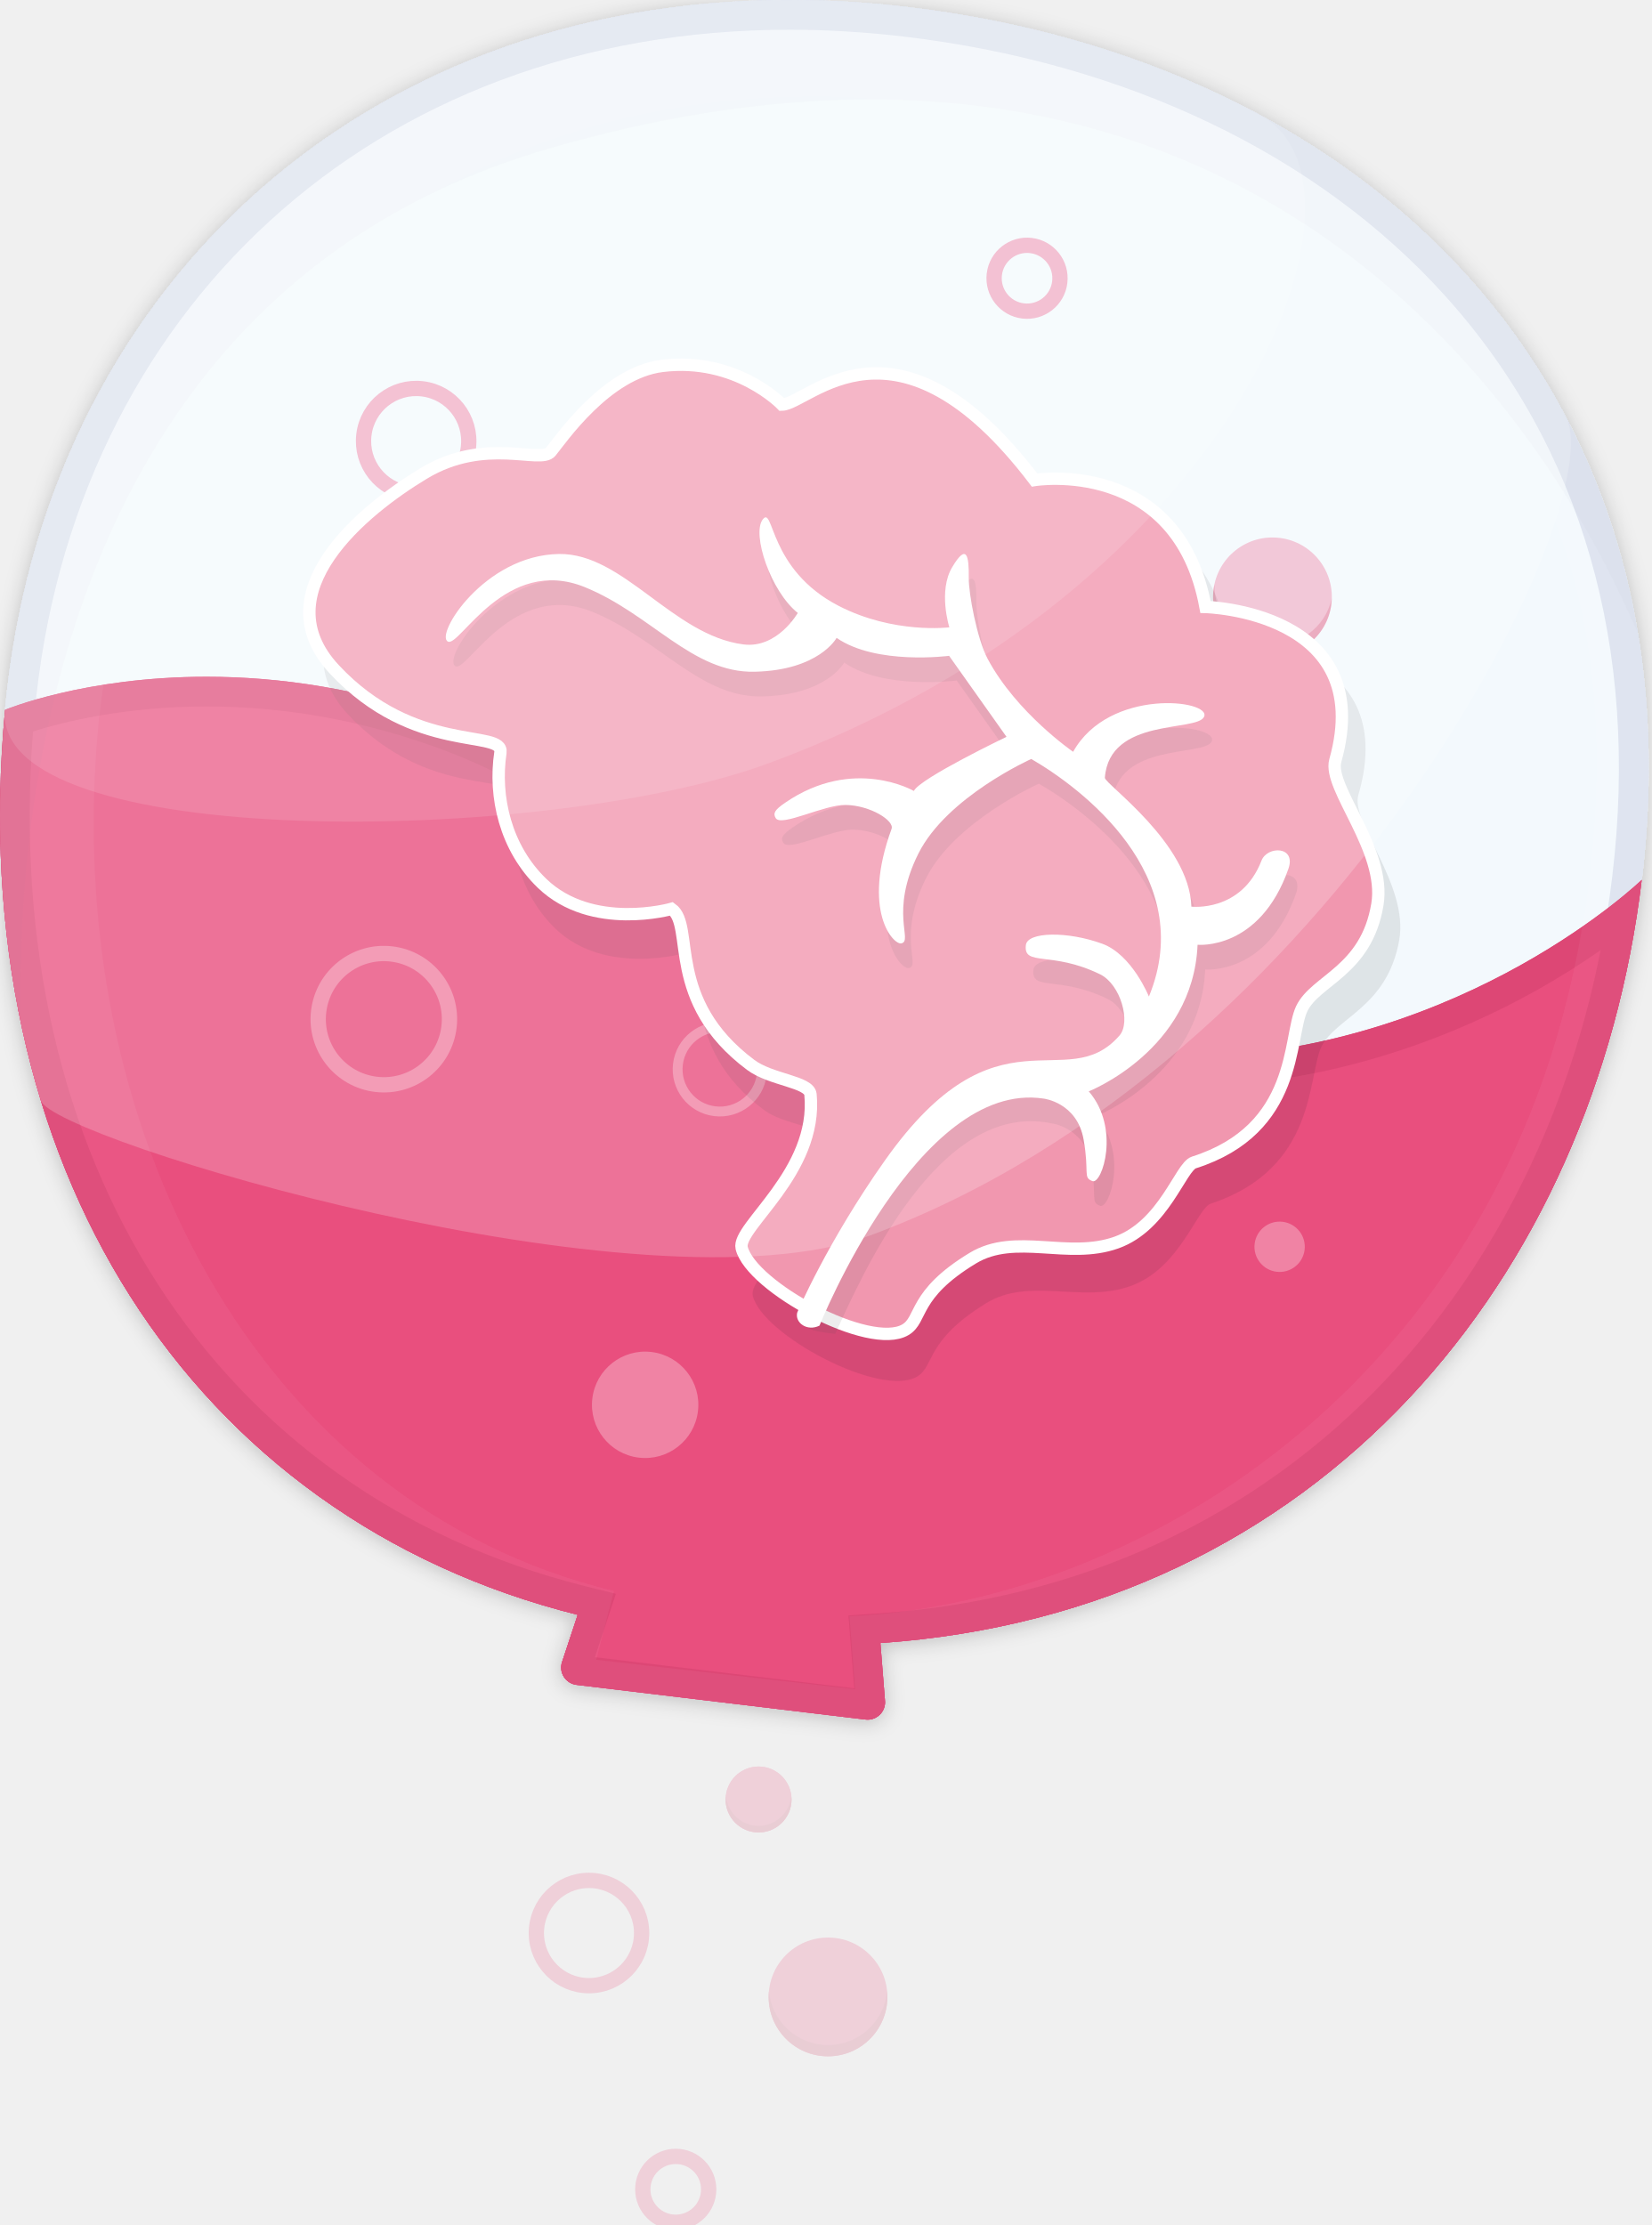
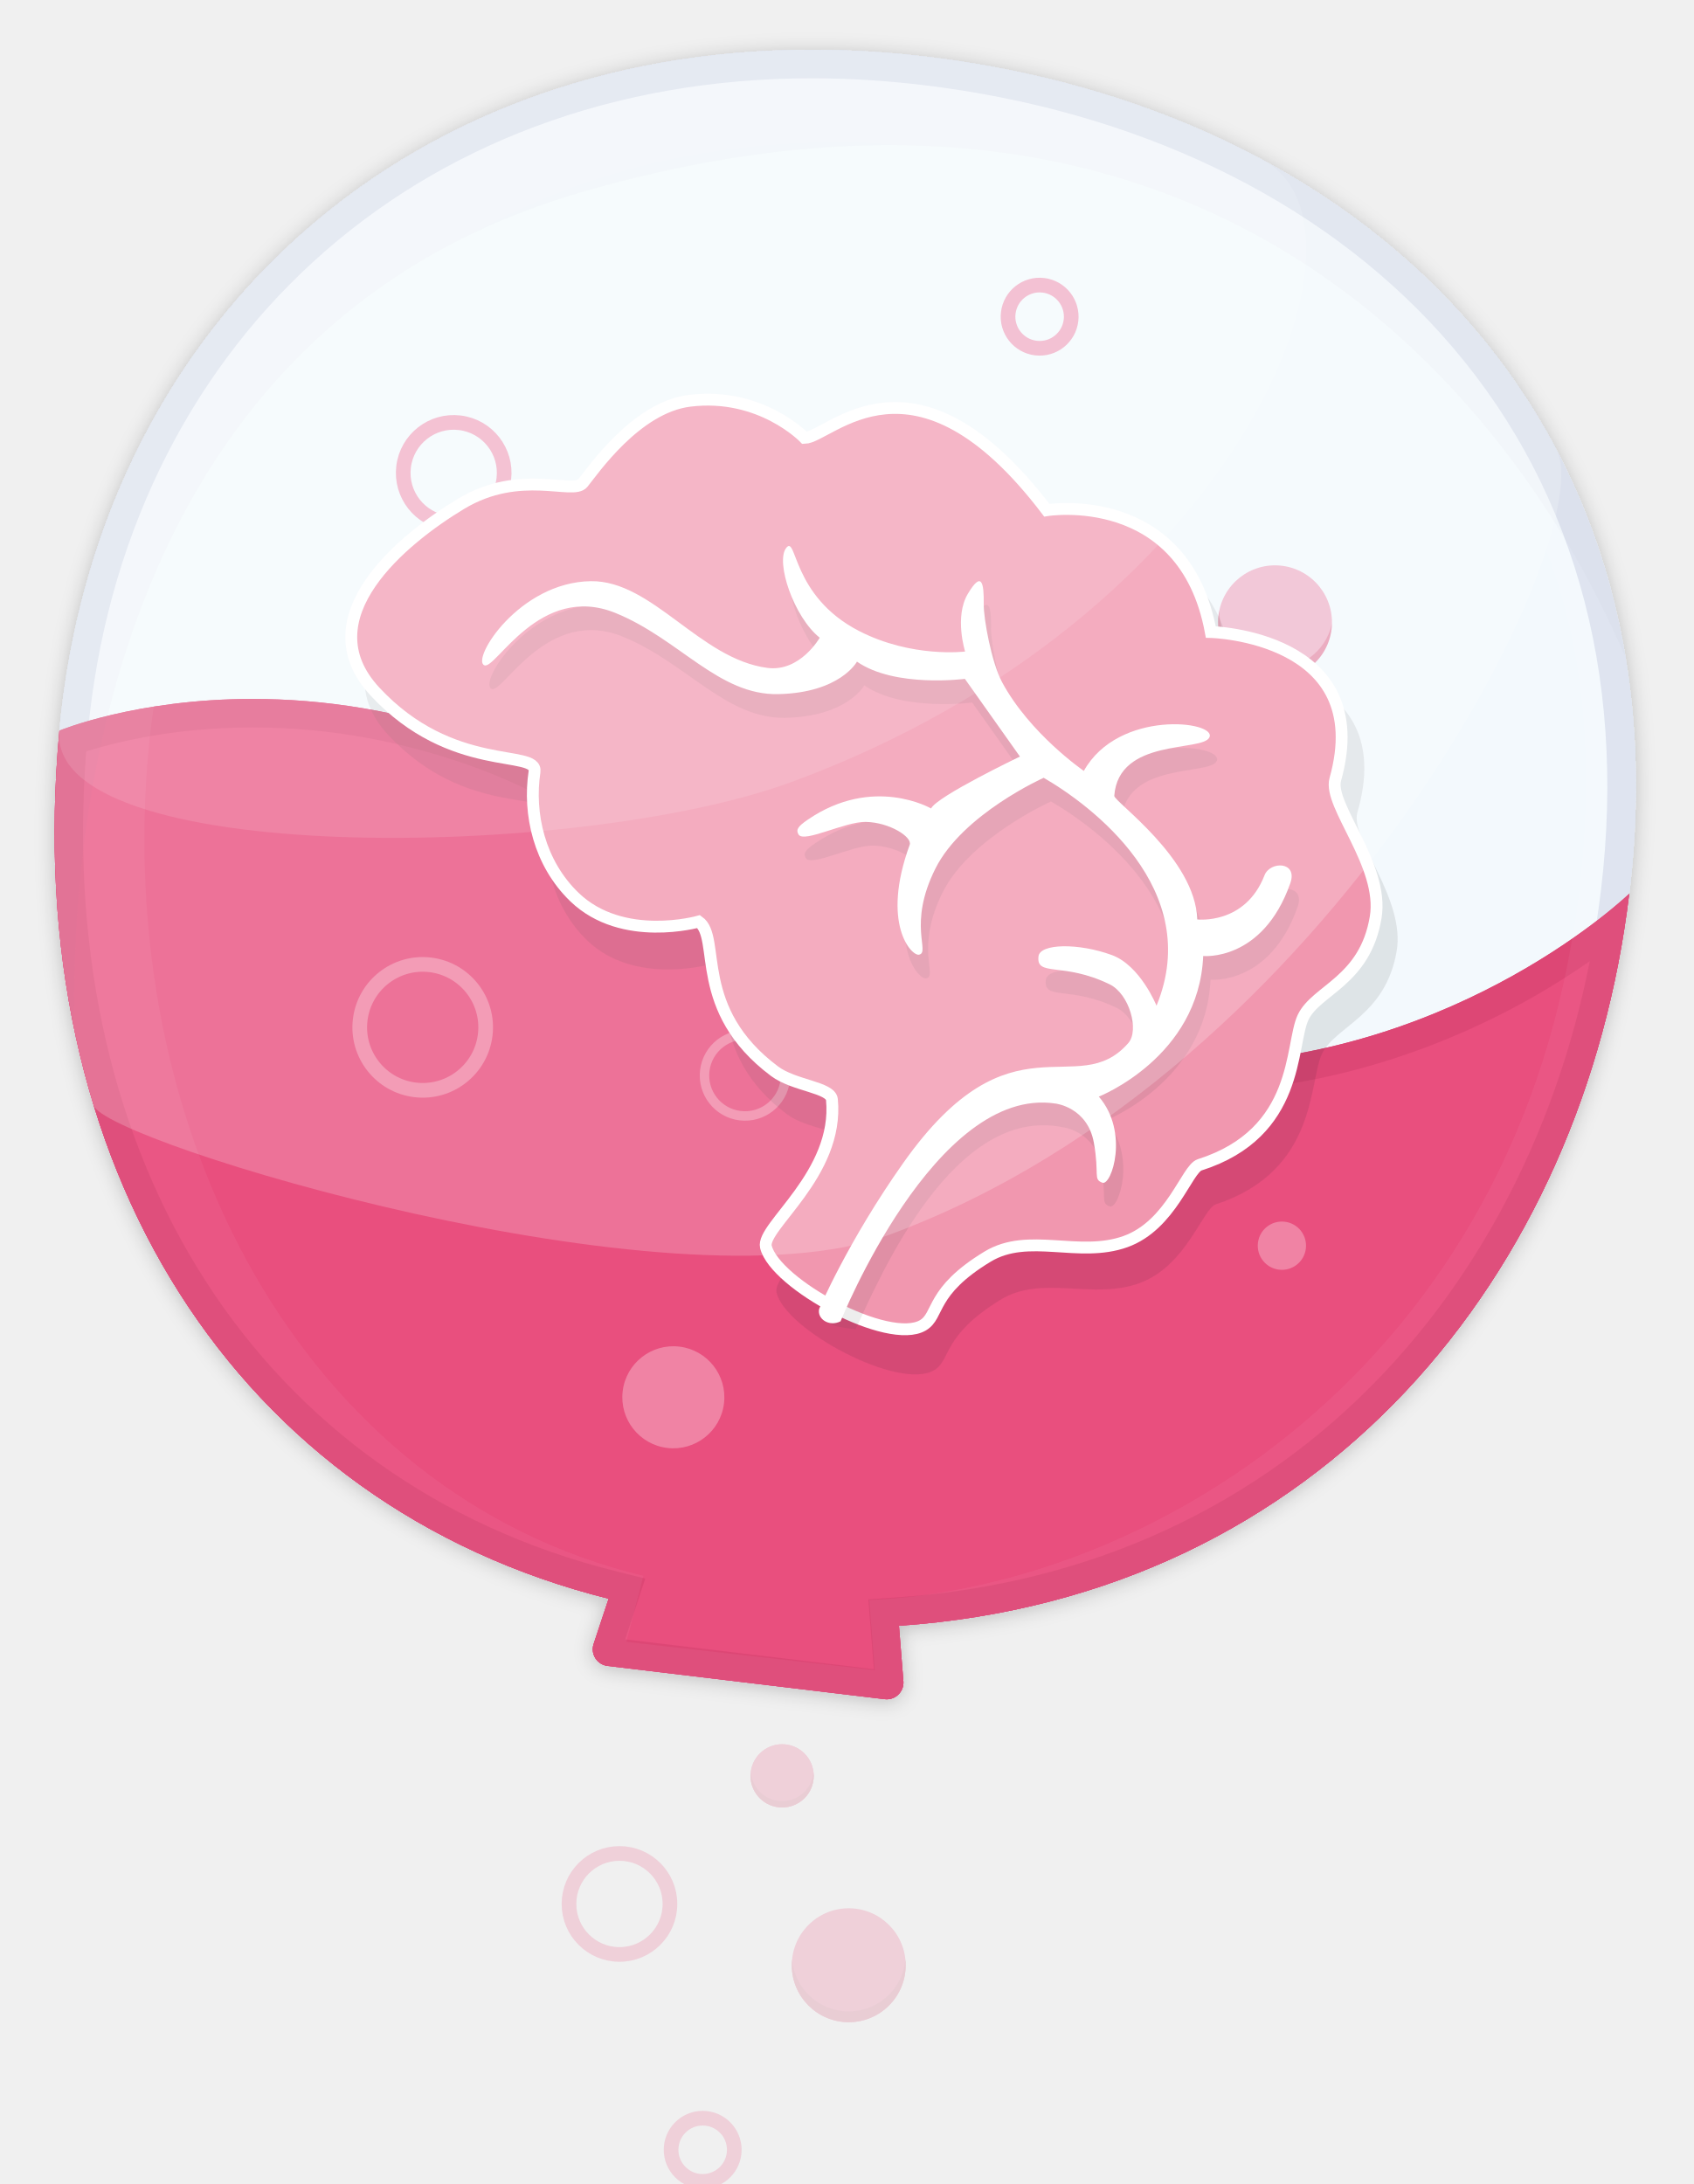
- <svg xmlns="http://www.w3.org/2000/svg" width="668" height="900" viewBox="0 0 668 900">
+ <svg xmlns="http://www.w3.org/2000/svg" width="714" height="921" viewBox="0 0 714 921">
  <defs>
    <filter id="a" width="200%" height="200%" x="-50%" y="-50%" filterUnits="objectBoundingBox">
      <feOffset dy="1" in="SourceAlpha" result="shadowOffsetOuter1" />
      <feGaussianBlur stdDeviation="4" in="shadowOffsetOuter1" result="shadowBlurOuter1" />
      <feColorMatrix values="0 0 0 0 0 0 0 0 0 0 0 0 0 0 0 0 0 0 0.2 0" in="shadowBlurOuter1" result="shadowMatrixOuter1" />
      <feMerge>
        <feMergeNode in="shadowMatrixOuter1" />
        <feMergeNode in="SourceGraphic" />
      </feMerge>
    </filter>
  </defs>
-   <g fill="none" fill-rule="evenodd">
+   <g fill="none" fill-rule="evenodd" transform="translate(23 21)">
    <g opacity=".2" transform="translate(216.37 714.504)">
      <path stroke="#E94F7E" stroke-width="6.184" d="M.559 67.398C.559 79.158 10.09 88.69 21.848 88.69 33.606 88.69 43.136 79.158 43.136 67.398 43.136 55.638 33.606 46.105 21.848 46.105 10.09 46.105.559 55.638.559 67.398L.559 67.398zM43.613 171.072C43.613 178.432 49.579 184.398 56.937 184.398 64.297 184.398 70.263 178.432 70.263 171.072 70.263 163.712 64.297 157.745 56.937 157.745 49.579 157.745 43.613 163.712 43.613 171.072L43.613 171.072z" />
      <path fill="#E94F7E" d="M77.116,13.372 C77.116,20.732 83.081,26.698 90.439,26.698 C97.799,26.698 103.763,20.732 103.763,13.372 C103.763,6.012 97.799,0.045 90.439,0.045 C83.081,0.045 77.116,6.012 77.116,13.372" />
      <path fill="#E94F7E" d="M77.116,13.372 C77.116,20.732 83.081,26.698 90.439,26.698 C97.799,26.698 103.763,20.732 103.763,13.372 C103.763,6.012 97.799,0.045 90.439,0.045 C83.081,0.045 77.116,6.012 77.116,13.372" />
      <path fill="#CF4066" d="M90.44,24.044 C83.535,24.044 77.925,18.771 77.25,12.043 C77.205,12.488 77.116,12.917 77.116,13.371 C77.116,20.732 83.082,26.699 90.44,26.699 C97.798,26.699 103.764,20.732 103.764,13.371 C103.764,12.917 103.674,12.488 103.63,12.043 C102.955,18.771 97.343,24.044 90.44,24.044" />
      <path fill="#E94F7E" d="M94.51,93.243 C94.51,106.507 105.261,117.261 118.523,117.261 C131.787,117.261 142.539,106.507 142.539,93.243 C142.539,79.978 131.787,69.224 118.523,69.224 C105.261,69.224 94.51,79.978 94.51,93.243" />
      <path fill="#CF4066" d="M118.524,112.709 C106.029,112.709 95.772,103.163 94.625,90.967 C94.553,91.716 94.51,92.475 94.51,93.243 C94.51,106.507 105.262,117.263 118.524,117.263 C131.786,117.263 142.538,106.507 142.538,93.243 C142.538,92.475 142.495,91.716 142.423,90.967 C141.275,103.163 131.018,112.709 118.524,112.709" />
    </g>
    <g filter="url(#a)">
      <path fill="#F3F9FD" d="M350.921,692.18 C350.771,692.18 350.62,692.171 350.467,692.152 L233.592,678.127 C232.496,677.996 231.531,677.385 230.942,676.452 C230.355,675.518 230.219,674.384 230.573,673.338 L238.036,650.773 L234.448,649.875 C78.454,610.773 -11.431,468.506 5.458,287.432 C13.119,205.306 46.929,134.656 103.23,83.12 C160.18,30.991 234.912,3.436 319.351,3.436 C335.031,3.436 351.154,4.417 367.271,6.351 C458.73,17.324 538.131,55.519 590.844,113.896 C647.872,177.047 672,260.573 660.62,355.446 C650.983,435.776 617.812,509.641 567.217,563.435 C512.498,621.616 439.411,655.417 355.861,661.185 L352.399,661.424 L354.501,687.913 C354.652,689.128 354.34,690.145 353.641,690.94 C352.947,691.728 351.956,692.18 350.921,692.18" />
      <path fill="#DDE3EF" d="M319.35,0 C144.262,0 17.703,119.189 2.04,287.114 C-15.093,470.793 76.904,613.926 233.613,653.206 L227.319,672.237 C225.878,676.496 228.719,681.001 233.182,681.537 L350.059,695.563 C350.35,695.597 350.636,695.614 350.92,695.614 C355.106,695.614 358.469,691.923 357.926,687.642 L356.099,664.613 C534.426,652.301 644.781,516.317 664.03,355.856 C688.345,153.146 550.135,24.835 367.68,2.939 C351.22,0.964 335.073,0 319.35,0 M319.35,6.871 C334.895,6.871 350.878,7.843 366.861,9.761 C411.872,15.163 453.778,27.023 491.414,45.012 C529.473,63.203 562.068,87.153 588.295,116.197 C644.637,178.59 668.467,261.179 657.209,355.037 C652.461,394.616 642.162,432.375 626.599,467.264 C610.82,502.633 590,534.2 564.716,561.083 C510.599,618.622 438.297,652.05 355.625,657.758 L348.701,658.235 L349.25,665.155 L351.078,688.184 L351.091,688.346 L351.11,688.505 C351.117,688.554 351.122,688.6 351.064,688.669 C351.021,688.717 350.975,688.743 350.89,688.743 C350.887,688.743 350.882,688.741 350.877,688.741 L234.001,674.717 C233.953,674.71 233.901,674.705 233.846,674.619 C233.793,674.535 233.81,674.483 233.841,674.396 L240.135,655.364 L242.456,648.34 L235.282,646.542 C81.024,607.875 -7.844,467.042 8.878,287.751 C12.664,247.164 23.064,209.025 39.79,174.398 C56.194,140.436 78.317,110.578 105.547,85.653 C132.961,60.56 164.915,41.055 200.523,27.679 C237.281,13.871 277.259,6.871 319.35,6.871" />
      <path fill="#F3F9FD" d="M350.775,689.594 L233.897,675.569 C233.48,675.519 233.246,675.275 233.121,675.077 C232.997,674.882 232.879,674.564 233.013,674.164 L241.352,648.948 L235.073,647.375 C80.383,608.599 -8.74,467.409 8.022,287.672 C15.624,206.193 49.148,136.117 104.968,85.019 C161.436,33.333 235.568,6.012 319.351,6.012 C334.928,6.012 350.95,6.985 366.965,8.907 C457.804,19.809 536.635,57.708 588.933,115.621 C645.447,178.204 669.351,261.029 658.062,355.139 C648.49,434.927 615.56,508.273 565.34,561.672 C511.074,619.37 438.577,652.892 355.683,658.615 L349.626,659.034 L351.946,688.258 L351.963,688.399 C352.004,688.717 351.917,688.998 351.707,689.237 C351.587,689.373 351.324,689.603 350.921,689.603 C350.873,689.603 350.823,689.599 350.775,689.594" />
      <path fill="#DDE3EF" d="M319.35,0 C144.262,0 17.703,119.189 2.04,287.114 C-15.093,470.793 76.904,613.926 233.612,653.206 L227.319,672.237 C225.878,676.496 228.718,681.001 233.181,681.537 L350.059,695.563 C350.349,695.597 350.636,695.614 350.919,695.614 C355.106,695.614 358.468,691.923 357.926,687.642 L356.099,664.613 C534.425,652.301 644.781,516.317 664.029,355.856 C688.345,153.146 550.135,24.835 367.68,2.939 C351.22,0.964 335.073,0 319.35,0 M319.35,12.023 C334.69,12.023 350.468,12.983 366.247,14.876 C410.699,20.211 452.064,31.914 489.194,49.662 C526.641,67.56 558.698,91.108 584.472,119.651 C639.787,180.905 663.171,262.089 652.095,354.423 C647.408,393.489 637.248,430.747 621.894,465.163 C606.351,500.005 585.851,531.09 560.963,557.552 C507.753,614.128 436.624,647.001 355.271,652.617 L343.154,653.454 L344.116,665.562 L345.491,682.906 L240.614,670.32 L245.025,656.981 L249.09,644.691 L236.535,641.544 C84.882,603.531 -2.466,464.847 14.007,288.23 C17.737,248.256 27.972,210.71 44.429,176.639 C60.547,143.269 82.28,113.936 109.026,89.454 C135.952,64.807 167.347,45.646 202.333,32.503 C238.51,18.914 277.881,12.023 319.35,12.023" />
      <path fill="#F3F9FD" d="M350.775,689.594 L233.897,675.569 C233.48,675.519 233.246,675.275 233.121,675.077 C232.997,674.882 232.879,674.564 233.013,674.164 L241.352,648.948 L235.073,647.375 C80.383,608.599 -8.74,467.409 8.022,287.672 C15.624,206.193 49.148,136.117 104.968,85.019 C161.436,33.333 235.568,6.012 319.351,6.012 C334.928,6.012 350.95,6.985 366.965,8.907 C457.804,19.809 536.635,57.708 588.933,115.621 C645.447,178.204 669.351,261.029 658.062,355.139 C648.49,434.927 615.56,508.273 565.34,561.672 C511.074,619.37 438.577,652.892 355.683,658.615 L349.626,659.034 L351.946,688.258 L351.963,688.399 C352.004,688.717 351.917,688.998 351.707,689.237 C351.587,689.373 351.324,689.603 350.921,689.603 C350.873,689.603 350.823,689.599 350.775,689.594" />
      <path fill="#DDE3EF" d="M319.35,0 C144.262,0 17.703,119.189 2.04,287.114 C-15.093,470.793 76.904,613.926 233.612,653.206 L227.319,672.237 C225.878,676.496 228.718,681.001 233.181,681.537 L350.059,695.563 C350.349,695.597 350.636,695.614 350.919,695.614 C355.106,695.614 358.468,691.923 357.926,687.642 L356.099,664.613 C534.425,652.301 644.781,516.317 664.029,355.856 C688.345,153.146 550.135,24.835 367.68,2.939 C351.22,0.964 335.073,0 319.35,0 M319.35,12.023 C334.69,12.023 350.468,12.983 366.247,14.876 C410.699,20.211 452.064,31.914 489.194,49.662 C526.641,67.56 558.698,91.108 584.472,119.651 C639.787,180.905 663.171,262.089 652.095,354.423 C647.408,393.489 637.248,430.747 621.894,465.163 C606.351,500.005 585.851,531.09 560.963,557.552 C507.753,614.128 436.624,647.001 355.271,652.617 L343.154,653.454 L344.116,665.562 L345.491,682.906 L240.614,670.32 L245.025,656.981 L249.09,644.691 L236.535,641.544 C84.882,603.531 -2.466,464.847 14.007,288.23 C17.737,248.256 27.972,210.71 44.429,176.639 C60.547,143.269 82.28,113.936 109.026,89.454 C135.952,64.807 167.347,45.646 202.333,32.503 C238.51,18.914 277.881,12.023 319.35,12.023" />
      <path fill="#E94F7E" d="M350.921,691.321 C350.806,691.321 350.687,691.314 350.571,691.3 L233.693,677.273 C232.547,677.138 231.933,676.413 231.67,675.994 C231.404,675.575 231.016,674.707 231.387,673.613 L239.14,650.165 L234.656,649.042 C79.866,610.24 -9.645,469.529 6.073,290.177 C14.273,287.226 43.066,278.037 83.53,278.037 C117.052,278.037 150.468,284.215 182.851,296.395 C213.701,308 246.402,328.891 281.023,351.008 C340.516,389.014 407.95,432.092 477.958,432.087 C479.862,432.087 481.782,432.056 483.691,431.992 C571.976,429.055 635.896,384.486 658.28,366.44 C647.049,442.277 614.724,511.671 566.592,562.848 C512.022,620.867 439.133,654.576 355.803,660.328 L351.474,660.627 L353.667,688.181 C353.806,689.269 353.306,690.021 352.997,690.371 C352.465,690.974 351.707,691.321 350.921,691.321" />
      <path fill="#DD4775" d="M83.53,273.744 C34.013,273.743 2.04,287.114 2.04,287.114 C-15.093,470.793 76.904,613.926 233.612,653.206 L227.319,672.238 C225.878,676.496 228.718,681.001 233.181,681.537 L350.059,695.563 C350.349,695.597 350.636,695.614 350.919,695.614 C355.108,695.614 358.468,691.923 357.926,687.641 L356.098,664.612 C534.427,652.301 644.781,516.317 664.029,355.856 C664.029,355.856 593.494,424.044 483.549,427.701 C481.686,427.763 479.814,427.794 477.956,427.794 C369.886,427.794 270.316,324.708 184.362,292.377 C146.745,278.227 112.196,273.744 83.53,273.744 M83.53,282.332 C116.535,282.332 149.443,288.418 181.34,300.415 C211.769,311.86 244.288,332.633 278.715,354.626 C338.703,392.946 406.695,436.382 477.956,436.382 C479.914,436.382 481.89,436.349 483.834,436.284 C542.349,434.338 589.744,414.34 619.201,397.907 C632.863,390.286 643.986,382.761 652.302,376.587 C646.79,408.099 637.648,438.28 625.031,466.563 C609.331,501.759 588.617,533.163 563.465,559.907 C509.651,617.124 437.74,650.367 355.506,656.045 L346.853,656.641 L347.54,665.291 L349.247,686.815 L236.035,673.231 L241.764,655.903 L244.668,647.124 L235.7,644.876 C83.864,606.817 -4.254,469.137 10.116,293.321 C20.517,289.847 47.225,282.332 83.53,282.332" />
      <path fill="#DD4775" d="M664.029,355.856 C664.029,355.856 576.49,661.359 305.61,628.853 C13.842,593.84 2.039,287.114 2.039,287.114 C-15.093,470.793 76.903,613.926 233.612,653.206 L227.319,672.238 C225.878,676.496 228.72,681.001 233.181,681.537 L350.059,695.563 C354.633,696.112 358.506,692.214 357.925,687.641 L356.098,664.612 C534.427,652.301 644.781,516.317 664.029,355.856" />
-       <g transform="translate(0 272.152)">
-         <path fill="#E94F7E" d="M350.775,417.442 L233.897,403.417 C233.48,403.367 233.246,403.123 233.121,402.925 C232.997,402.73 232.879,402.412 233.013,402.012 L241.352,376.796 L235.073,375.223 C81.458,336.717 -7.498,197.224 7.689,19.275 C16.947,16.047 44.863,7.604 83.53,7.604 C116.843,7.604 150.055,13.744 182.245,25.851 C212.928,37.391 245.557,58.236 280.099,80.303 C339.792,118.436 407.448,161.657 477.958,161.653 C479.883,161.653 481.82,161.622 483.75,161.557 C569.329,158.709 630.857,118.223 655.889,98.533 C644.116,172.268 612.282,239.608 565.34,289.518 C511.074,347.218 438.577,380.74 355.683,386.463 L349.626,386.882 L351.946,416.106 L351.963,416.247 C352.004,416.564 351.917,416.846 351.707,417.085 C351.587,417.222 351.323,417.451 350.921,417.451 C350.873,417.451 350.823,417.447 350.775,417.442" />
-         <path fill="#DD4775" d="M83.53,1.592 C34.013,1.591 2.04,14.962 2.04,14.962 C-15.093,198.641 76.904,341.773 233.612,381.054 L227.319,400.086 C225.878,404.344 228.718,408.849 233.181,409.385 L350.059,423.411 C350.349,423.445 350.636,423.462 350.919,423.462 C355.108,423.462 358.468,419.771 357.926,415.489 L356.098,392.46 C534.427,380.149 644.781,244.165 664.029,83.704 C664.029,83.704 593.494,151.892 483.549,155.549 C481.686,155.611 479.814,155.642 477.956,155.642 C369.886,155.642 270.316,52.556 184.362,20.224 C146.745,6.075 112.196,1.592 83.53,1.592 M83.53,13.615 L83.53,13.615 C116.12,13.615 148.622,19.627 180.131,31.478 C210.224,42.798 242.595,63.476 276.866,85.37 C337.25,123.943 405.692,167.665 477.956,167.665 C479.948,167.665 481.964,167.63 483.949,167.565 C543.149,165.597 591.085,145.373 620.874,128.755 C631.153,123.02 640.022,117.332 647.362,112.213 C641.803,140.428 633.276,167.5 621.895,193.011 C606.351,227.855 585.851,258.937 560.963,285.4 C507.753,341.976 436.626,374.848 355.271,380.465 L343.154,381.301 L344.116,393.412 L345.491,410.754 L240.613,398.168 L245.025,384.829 L249.09,372.538 L236.535,369.392 C87.075,331.928 0.075,196.693 13.358,23.727 C24.755,20.12 49.971,13.615 83.53,13.615" />
+       <g transform="translate(0 273.152)">
+         <path fill="#E94F7E" d="M350.775,416.442 L233.897,402.417 C233.48,402.367 233.246,402.123 233.121,401.925 C232.997,401.73 232.879,401.412 233.013,401.012 L241.352,375.796 L235.073,374.223 C81.458,335.717 -7.498,196.224 7.689,18.275 C16.947,15.047 44.863,6.604 83.53,6.604 C116.843,6.604 150.055,12.744 182.245,24.851 C212.928,36.391 245.557,57.236 280.099,79.303 C339.792,117.436 407.448,160.657 477.958,160.653 C479.883,160.653 481.82,160.622 483.75,160.557 C569.329,157.709 630.857,117.223 655.889,97.533 C644.116,171.268 612.282,238.608 565.34,288.518 C511.074,346.218 438.577,379.74 355.683,385.463 L349.626,385.882 L351.946,415.106 L351.963,415.247 C352.004,415.564 351.917,415.846 351.707,416.085 C351.587,416.222 351.323,416.451 350.921,416.451 C350.873,416.451 350.823,416.447 350.775,416.442" />
+         <path fill="#DD4775" d="M83.53,0.592 C34.013,0.591 2.04,13.962 2.04,13.962 C-15.093,197.641 76.904,340.773 233.612,380.054 L227.319,399.086 C225.878,403.344 228.718,407.849 233.181,408.385 L350.059,422.411 C350.349,422.445 350.636,422.462 350.919,422.462 C355.108,422.462 358.468,418.771 357.926,414.489 L356.098,391.46 C534.427,379.149 644.781,243.165 664.029,82.704 C664.029,82.704 593.494,150.892 483.549,154.549 C481.686,154.611 479.814,154.642 477.956,154.642 C369.886,154.642 270.316,51.556 184.362,19.224 C146.745,5.075 112.196,0.592 83.53,0.592 M83.53,12.615 L83.53,12.615 C116.12,12.615 148.622,18.627 180.131,30.478 C210.224,41.798 242.595,62.476 276.866,84.37 C337.25,122.943 405.692,166.665 477.956,166.665 C479.948,166.665 481.964,166.63 483.949,166.565 C543.149,164.597 591.085,144.373 620.874,127.755 C631.153,122.02 640.022,116.332 647.362,111.213 C641.803,139.428 633.276,166.5 621.895,192.011 C606.351,226.855 585.851,257.937 560.963,284.4 C507.753,340.976 436.626,373.848 355.271,379.465 L343.154,380.301 L344.116,392.412 L345.491,409.754 L240.613,397.168 L245.025,383.829 L249.09,371.538 L236.535,368.392 C87.075,330.928 0.075,195.693 13.358,22.727 C24.755,19.12 49.971,12.615 83.53,12.615" />
      </g>
      <path stroke="#FFFFFF" stroke-width="6.184" d="M181.604,415.405 C183.351,400.846 172.965,387.626 158.408,385.879 C143.851,384.132 130.634,394.518 128.887,409.08 C127.141,423.639 137.525,436.859 152.084,438.606 C166.641,440.353 179.858,429.965 181.604,415.405 L181.604,415.405 Z" opacity=".3" />
      <path stroke="#FFFFFF" stroke-width="3.979" d="M308.109,434.559 C309.232,425.191 302.55,416.684 293.184,415.561 C283.817,414.436 275.313,421.121 274.19,430.488 C273.065,439.857 279.747,448.363 289.114,449.486 C298.48,450.611 306.985,443.926 308.109,434.559 L308.109,434.559 Z" opacity=".3" />
      <path fill="#FFFFFF" fill-opacity=".3" d="M527.656 505.527C528.326 499.945 524.346 494.878 518.765 494.208 513.184 493.539 508.118 497.52 507.448 503.102 506.778 508.684 510.759 513.751 516.34 514.421 521.921 515.09 526.987 511.109 527.656 505.527M282.293 570.802C283.708 559.004 275.293 548.291 263.496 546.876 251.7 545.459 240.99 553.877 239.575 565.675 238.16 577.474 246.574 588.187 258.372 589.602 270.167 591.017 280.878 582.6 282.293 570.802" />
      <path stroke="#E94F7E" stroke-width="6.184" d="M147.18,175.881 C145.778,187.557 154.107,198.158 165.781,199.56 C177.454,200.96 188.053,192.631 189.454,180.955 C190.854,169.279 182.527,158.677 170.853,157.277 C159.18,155.875 148.581,164.206 147.18,175.881 L147.18,175.881 Z" opacity=".471" />
      <path stroke="#E94F7E" stroke-width="6.184" d="M402.162,110.959 C401.287,118.267 406.498,124.902 413.805,125.778 C421.112,126.656 427.746,121.441 428.621,114.135 C429.497,106.827 424.285,100.192 416.979,99.314 C409.674,98.438 403.038,103.651 402.162,110.959 L402.162,110.959 Z" opacity=".484" />
      <path fill="#E94F7E" d="M490.807,238.562 C489.228,251.733 498.623,263.692 511.79,265.272 C524.958,266.852 536.915,257.455 538.495,244.285 C540.075,231.113 530.68,219.156 517.512,217.576 C504.343,215.995 492.387,225.392 490.807,238.562" opacity=".369" />
      <path fill="#CF4066" d="M512.332,260.751 C499.927,259.262 490.879,248.562 491.193,236.316 C491.034,237.053 490.9,237.8 490.807,238.562 C489.227,251.733 498.622,263.692 511.79,265.272 C524.959,266.852 536.914,257.455 538.494,244.285 C538.585,243.521 538.632,242.763 538.65,242.011 C536.059,253.984 524.738,262.241 512.332,260.751" opacity=".276" />
      <path fill="#221E1F" d="M370.989,556.782 C378.167,552.457 374.052,542.396 398.856,527.144 C416.466,516.316 437.668,527.436 457.698,520.035 C477.259,512.809 484.205,488.686 489.711,486.874 C532.724,472.713 528.796,435.248 534.487,423.391 C540.18,411.535 561.092,407.655 565.921,380.26 C569.855,357.939 546.154,332.699 549.393,321.568 C567.279,260.095 497.078,259.207 497.078,259.207 C486.4,197.752 427.788,207.994 427.788,207.994 C372.074,134.088 335.837,177.928 324.929,178.299 C324.929,178.299 306.512,158.919 276.184,162.999 C253.22,166.089 234.509,193.443 230.202,198.692 C225.894,203.941 203.587,192.675 178.296,208.115 C153.003,223.555 111.753,257.645 140.618,288.823 C173,323.799 209.777,312.403 208.182,322.248 C205.271,340.222 209.736,361.278 224.6,375.607 C244.833,395.11 277.397,385.444 277.397,385.444 C286.965,392.254 274.141,423.057 309.005,449.005 C317.258,455.147 332.853,455.542 333.301,460.831 C335.997,492.631 302.453,515.497 304.445,524.063 C308.128,539.911 356.267,565.653 370.989,556.782" opacity=".1" />
      <path fill="#F197AF" stroke="#FFFFFF" stroke-width="5" d="M366.205,537.865 C373.259,533.677 369.071,523.696 393.445,508.922 C410.748,498.435 431.858,509.655 451.595,502.581 C470.873,495.669 477.469,471.933 482.897,470.207 C525.302,456.719 520.987,419.685 526.484,408.045 C531.98,396.405 552.632,392.813 557.097,365.822 C560.735,343.83 536.99,318.641 540.067,307.686 C557.064,247.201 487.576,245.519 487.576,245.519 C476.305,184.723 418.417,194.162 418.417,194.162 C362.432,120.557 327.073,163.423 316.283,163.666 C316.283,163.666 297.834,144.319 267.866,148.001 C245.175,150.789 226.972,177.579 222.769,182.713 C218.565,187.845 196.361,176.466 171.506,191.42 C146.653,206.373 106.222,239.558 135.144,270.669 C167.592,305.572 203.858,294.743 202.394,304.445 C199.718,322.157 204.379,342.996 219.255,357.315 C239.499,376.801 271.617,367.631 271.617,367.631 C281.164,374.463 268.824,404.728 303.627,430.747 C311.865,436.907 327.303,437.475 327.808,442.7 C330.839,474.128 297.906,496.319 299.973,504.798 C303.801,520.486 351.737,546.454 366.205,537.865" />
      <path fill="#444444" d="M337.78,539.566 C348.256,516.83 379.287,444.973 425.146,454.353 C425.146,454.353 438.674,455.85 441.35,470.906 C443.743,484.372 440.938,486.308 444.966,487.74 C448.775,489.095 456.363,466.43 443.433,451.424 C443.433,451.424 485.628,434.876 487.443,392.132 C487.443,392.132 512.508,394.63 524.178,361.436 C527.458,352.108 515.635,352.081 513.308,358.082 C505.145,379.139 484.938,376.712 484.938,376.712 C484.182,350.997 449.771,326.997 449.946,324.591 C451.735,300.076 487.143,306.138 490.066,299.93 C493.32,293.026 451.646,288.021 437.117,314.081 C437.117,314.081 414.274,298.397 402.587,276.565 C398.168,268.312 394.82,249.859 394.9,243.784 C395.024,234.612 394.028,229.662 388.215,239.373 C382.404,249.084 387.049,263.736 387.049,263.736 C387.049,263.736 364.573,266.567 342.235,255.023 C313.763,240.311 316.131,214.219 311.586,220.08 C307.039,225.94 314.756,249.161 325.748,257.912 C325.748,257.912 317.495,272.42 303.723,270.643 C275.213,266.964 255.201,233.703 229.206,234.066 C198.933,234.488 178.702,267.039 184.302,269.53 C189.062,271.646 207.637,234.49 239.619,247.48 C266.492,258.393 283.113,282.262 308.289,281.697 C334.425,281.111 341.447,267.998 341.447,267.998 C357.529,279.155 386.948,275.256 386.948,275.256 L410.172,308.027 C410.172,308.027 375.104,324.828 372.7,329.921 C372.7,329.921 348.273,315.713 320.631,334.687 C316.427,337.574 315.645,338.931 316.811,340.891 C319.027,344.614 336.372,335.419 345.12,335.578 C355.209,335.76 364.877,341.987 363.688,345.24 C351.482,378.624 364.49,392.218 367.605,391.579 C372.53,390.569 362.646,379.003 374.527,355.253 C386.029,332.262 420.178,316.981 420.178,316.981 C439.792,328.315 487.996,363.92 467.762,413.088 C467.762,413.088 460.96,396.153 448.931,391.736 C434.864,386.569 418.645,386.863 417.997,392.249 C416.936,401.091 428.306,394.477 447.999,404.073 C456.315,408.126 460.584,423.428 455.881,428.831 C434.136,453.798 406.547,414.952 361.03,479.316 C343.945,503.475 332.278,526.224 327.117,537.223 C327.117,537.223 328.454,537.943 328.935,538.096 C331.073,538.771 337.78,539.566 337.78,539.566" opacity=".1" />
      <path fill="#FFFFFF" d="M331.446,536.21 C331.446,536.21 371.328,436.688 422.066,444.371 C422.066,444.371 435.592,445.867 438.269,460.923 C440.663,474.389 437.855,476.324 441.884,477.757 C445.693,479.112 453.281,456.447 440.351,441.441 C440.351,441.441 482.548,424.892 484.363,382.149 C484.363,382.149 509.428,384.646 521.098,351.454 C524.378,342.125 512.555,342.097 510.228,348.098 C502.062,369.156 481.858,366.729 481.858,366.729 C481.102,341.013 446.689,317.014 446.866,314.608 C448.655,290.093 484.063,296.154 486.985,289.947 C490.238,283.042 448.564,278.039 434.035,304.098 C434.035,304.098 411.194,288.413 399.506,266.581 C395.088,258.33 391.739,239.875 391.82,233.802 C391.942,224.628 390.948,219.678 385.135,229.389 C379.322,239.1 383.969,253.753 383.969,253.753 C383.969,253.753 361.492,256.583 339.155,245.04 C310.683,230.327 313.051,204.236 308.504,210.096 C303.958,215.956 311.676,239.178 322.666,247.929 C322.666,247.929 314.415,262.437 300.642,260.659 C272.131,256.98 252.121,223.721 226.125,224.084 C195.852,224.505 175.622,257.056 181.222,259.546 C185.982,261.664 204.555,224.506 236.537,237.496 C263.41,248.411 280.031,272.279 305.207,271.715 C331.345,271.129 338.365,258.014 338.365,258.014 C354.448,269.171 383.868,265.273 383.868,265.273 L407.091,298.044 C407.091,298.044 372.024,314.845 369.62,319.937 C369.62,319.937 345.192,305.73 317.55,324.705 C313.345,327.591 312.565,328.949 313.731,330.909 C315.946,334.633 333.292,325.437 342.04,325.595 C352.128,325.779 361.796,332.003 360.606,335.256 C348.4,368.642 361.41,382.235 364.523,381.596 C369.45,380.586 359.564,369.022 371.447,345.271 C382.949,322.278 417.098,306.997 417.098,306.997 C436.712,318.333 484.916,353.938 464.68,403.105 C464.68,403.105 457.88,386.17 445.851,381.754 C431.783,376.587 415.562,376.879 414.917,382.266 C413.856,391.108 425.224,384.493 444.918,394.091 C453.235,398.143 457.504,413.446 452.799,418.848 C431.055,443.814 403.466,404.968 357.95,469.334 C334.582,502.376 322.424,530.984 322.424,530.984 C321.472,535.058 326.456,538.673 331.446,536.21" />
      <path fill="#FFFFFF" d="M633.362,168.752 C584.091,75.133 485.038,17.023 367.68,2.939 C167.927,-21.031 19.109,104.11 2.04,287.114 C-3.301,344.371 1.963,397.687 16.485,445.147 C21.199,460.551 260.803,533.293 351.643,499.841 C540.647,430.238 651.82,203.825 633.362,168.752" opacity=".2" />
      <path fill="#6B7492" d="M662.179,254.551 C637.568,110.709 517.55,20.924 367.679,2.939 C167.926,-21.031 19.108,104.11 2.039,287.112 C-1.761,327.865 -0.192,366.62 6.265,402.689 C17.266,464.133 -34.809,134.322 222.513,59.947 C566.836,-39.575 664.932,270.634 662.179,254.551" opacity=".03" />
      <path fill="#FFFFFF" d="M2.039,287.114 C-15.093,470.793 76.903,613.925 233.612,653.206 L227.318,672.236 C225.878,676.496 228.718,681.001 233.181,681.537 L350.059,695.563 C355.106,695.614 358.468,691.923 357.925,687.641 L356.098,664.612 C534.425,652.301 644.781,516.317 664.029,355.856 C688.345,153.146 550.134,24.834 367.679,2.939 C351.22,0.964 335.073,0 319.35,0 C144.262,0 17.702,119.188 2.039,287.114 Z M368.097,41.721 C410.388,46.625 456.611,57.384 491.936,73.699 C527.563,90.153 558.062,111.8 582.583,138.039 C635.209,194.349 652.14,263.597 643.484,348.709 C623.058,549.551 466.073,648.274 343.556,653.749 L345.853,683.275 L241.135,671.38 L248.304,643.57 C104.023,608.625 24.175,455.372 39.847,293.011 C43.396,256.263 53.133,221.748 68.791,190.427 C84.125,159.75 104.802,132.785 130.248,110.28 C155.865,87.622 185.733,70.008 219.019,57.926 C253.438,45.433 290.895,39.099 330.348,39.099 C344.942,39.099 353.084,39.981 368.097,41.721 Z" opacity=".049" />
      <path fill="#FFFFFF" d="M509.802,46.657 C467.811,23.98 419.533,9.163 367.68,2.94 C167.927,-21.03 19.109,104.111 2.038,287.113 C-3.301,344.371 220.042,342.188 310.879,308.737 C499.886,239.135 562.849,75.306 509.802,46.657" opacity=".12" />
    </g>
  </g>
</svg>
